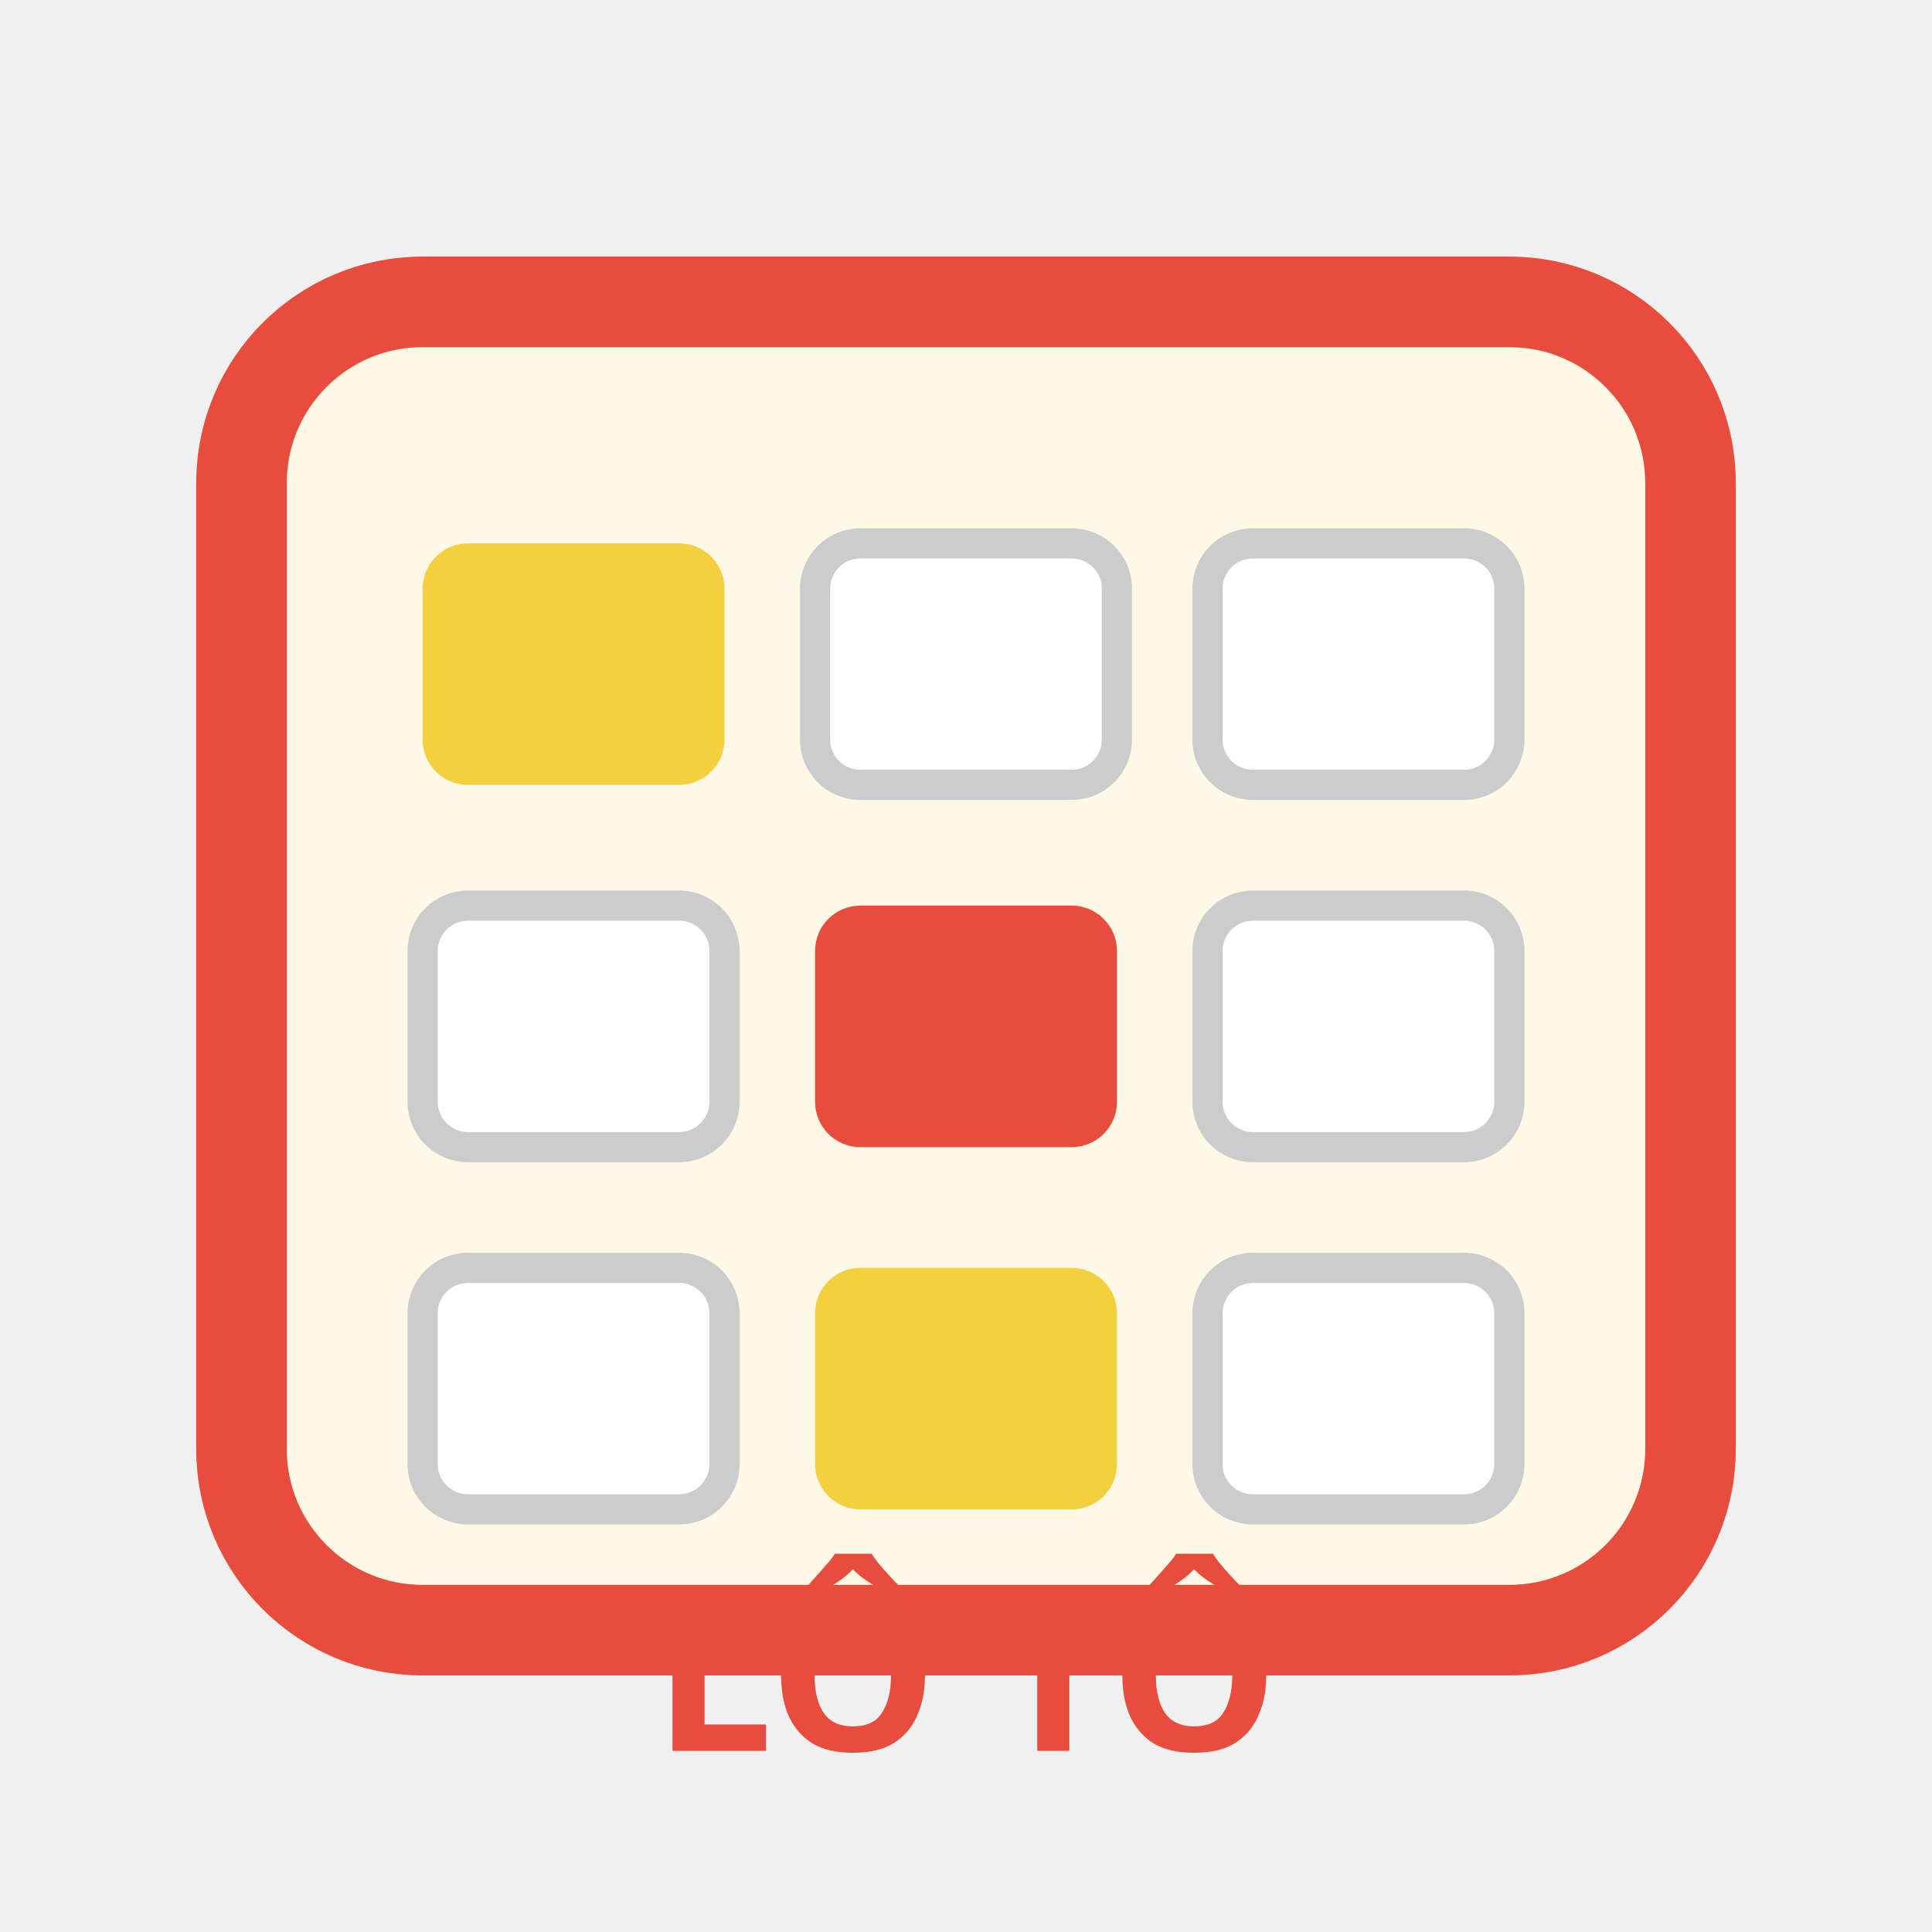
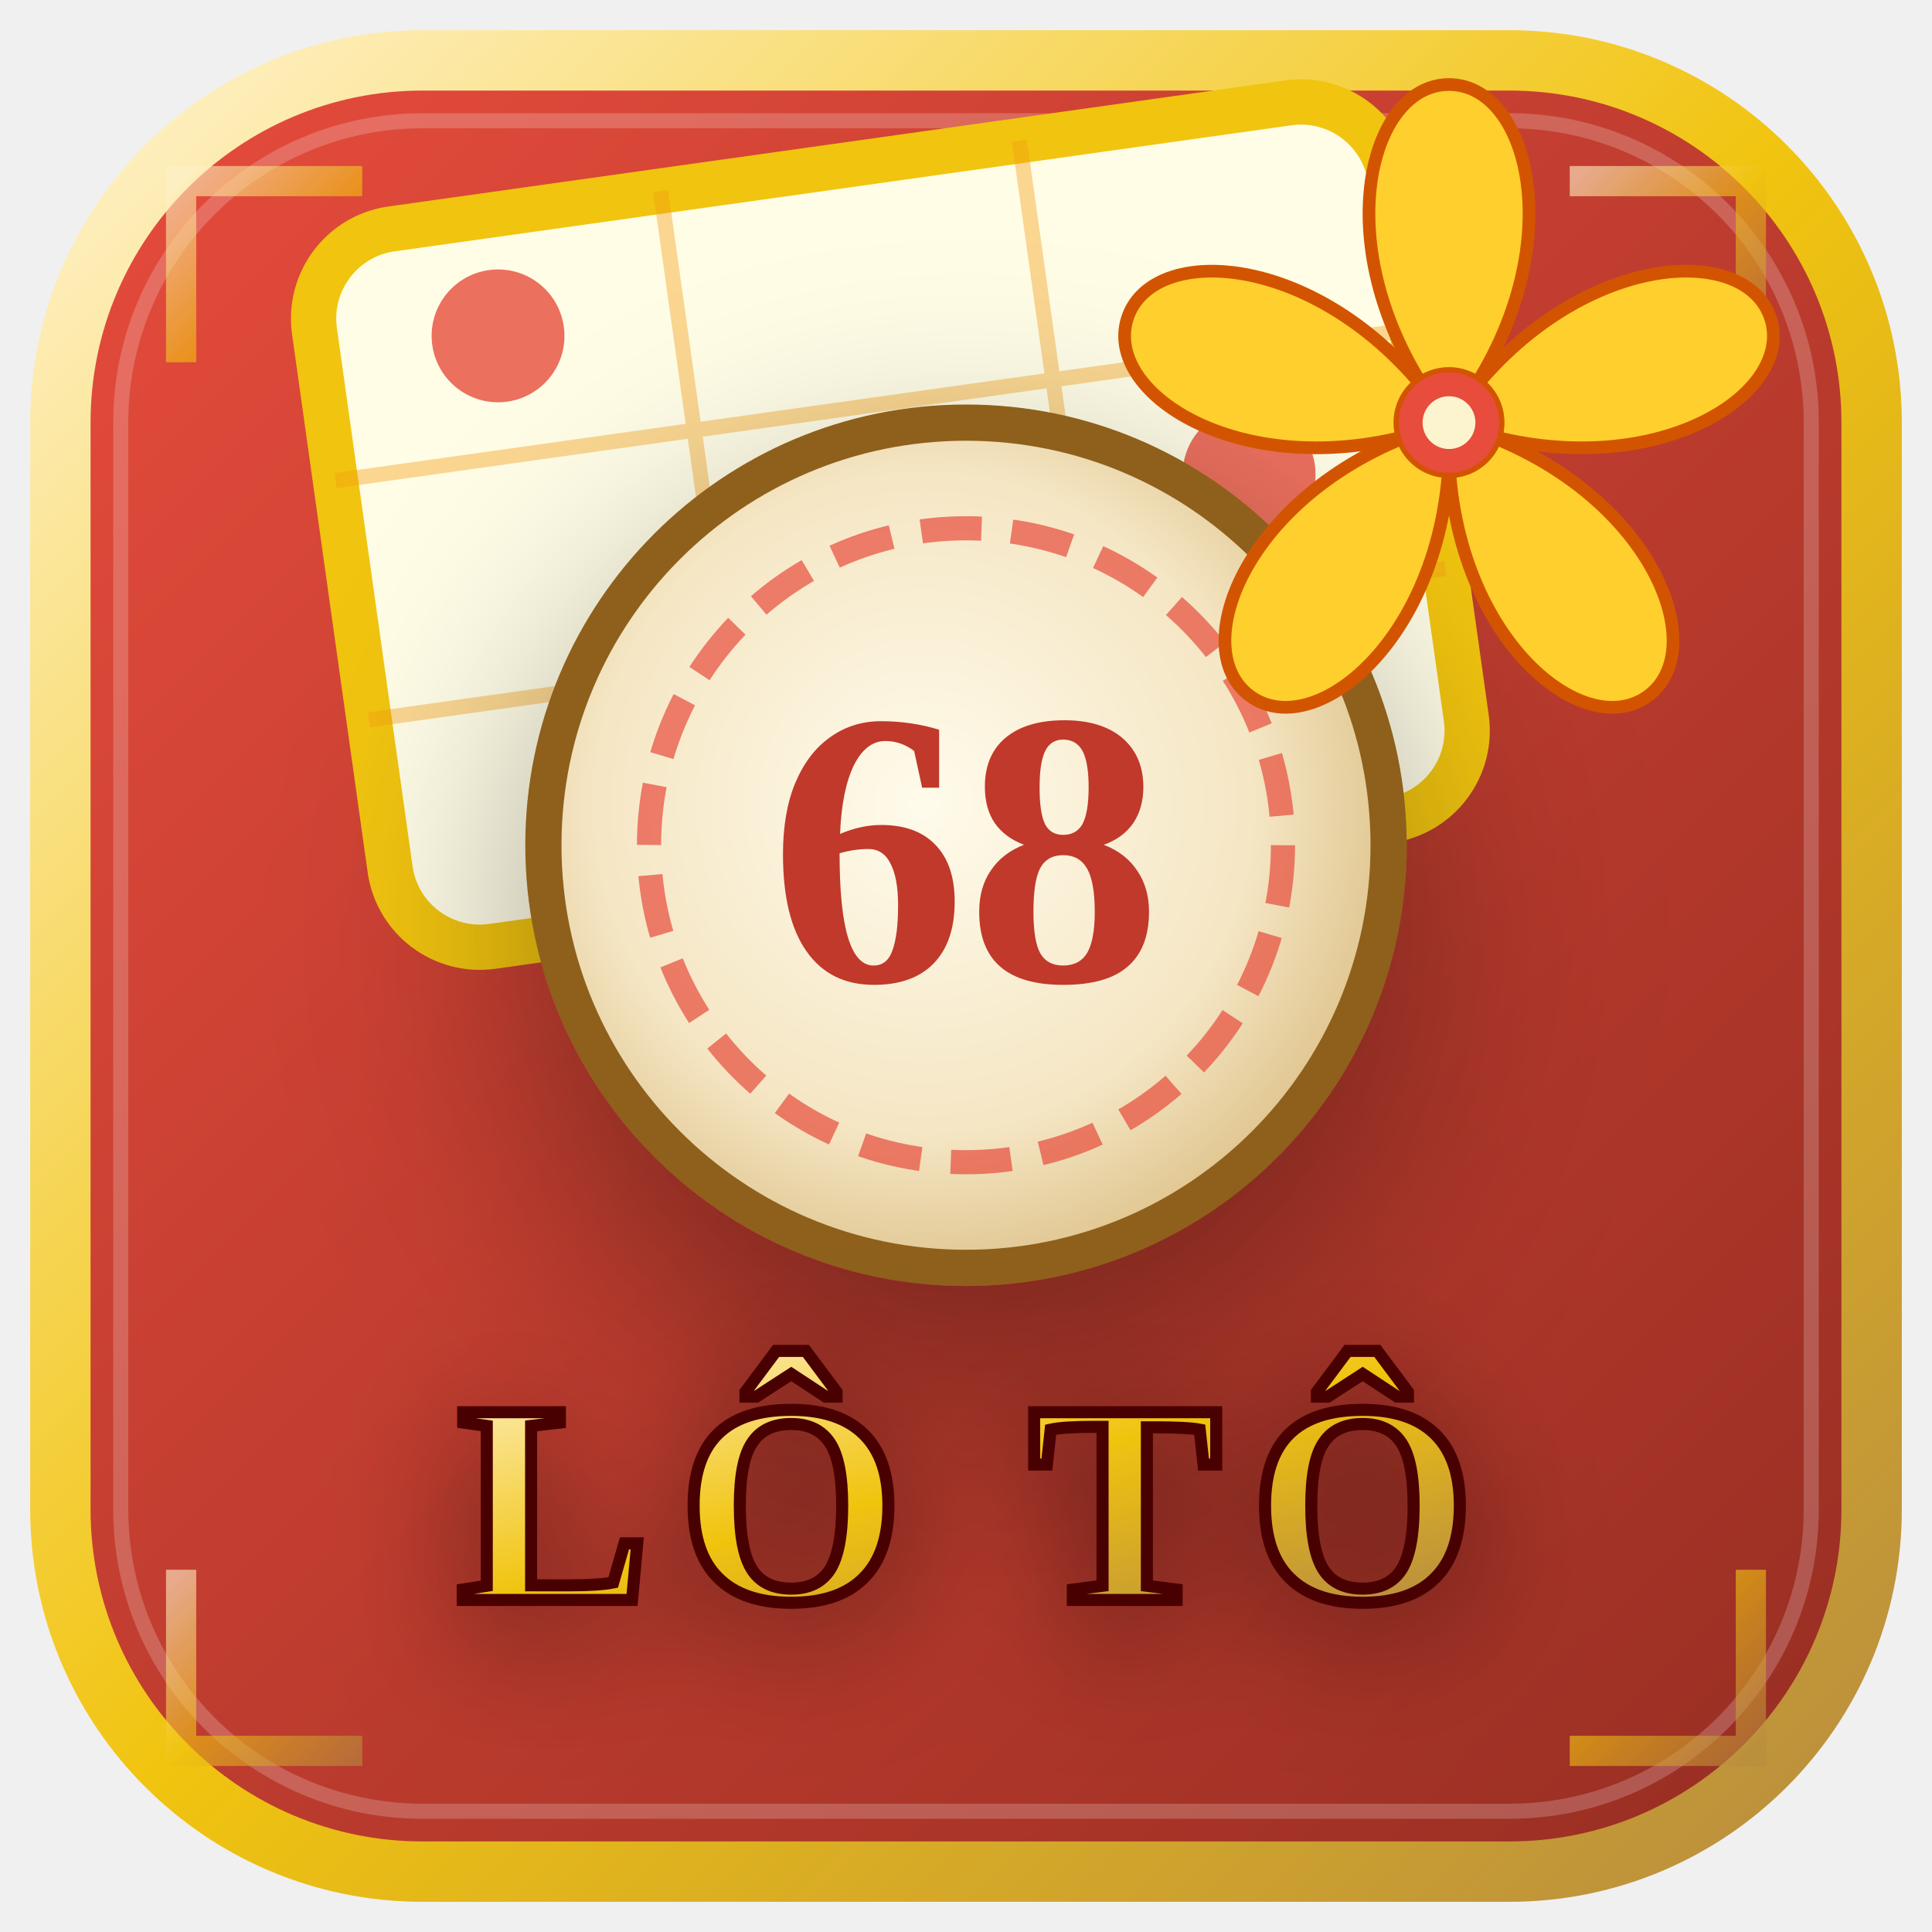
- <svg xmlns="http://www.w3.org/2000/svg" viewBox="0 0 64 64" fill="none">
-   <rect x="8" y="10" width="48" height="44" rx="6" fill="#FEF9E7" stroke="#E74C3C" stroke-width="3" />
-   <rect x="14" y="18" width="10" height="8" rx="1.5" fill="#F4D03F" />
-   <rect x="27" y="18" width="10" height="8" rx="1.5" fill="#fff" stroke="#ccc" />
-   <rect x="40" y="18" width="10" height="8" rx="1.5" fill="#fff" stroke="#ccc" />
-   <rect x="14" y="30" width="10" height="8" rx="1.5" fill="#fff" stroke="#ccc" />
-   <rect x="27" y="30" width="10" height="8" rx="1.5" fill="#E74C3C" />
-   <rect x="40" y="30" width="10" height="8" rx="1.5" fill="#fff" stroke="#ccc" />
-   <rect x="14" y="42" width="10" height="8" rx="1.5" fill="#fff" stroke="#ccc" />
-   <rect x="27" y="42" width="10" height="8" rx="1.5" fill="#F4D03F" />
-   <rect x="40" y="42" width="10" height="8" rx="1.5" fill="#fff" stroke="#ccc" />
-   <text x="32" y="58" text-anchor="middle" font-size="7" fill="#E74C3C" font-family="Segoe UI,sans-serif" font-weight="700">LÔ TÔ</text>
+ <svg xmlns="http://www.w3.org/2000/svg" viewBox="0 0 64 64" width="64" height="64">
+   <defs>
+     <linearGradient id="bg-red" x1="0%" y1="0%" x2="100%" y2="100%">
+       <stop offset="0%" stop-color="#e74c3c" />
+       <stop offset="100%" stop-color="#962d22" />
+     </linearGradient>
+     <linearGradient id="gold-grad" x1="0%" y1="0%" x2="100%" y2="100%">
+       <stop offset="0%" stop-color="#fff2cc" />
+       <stop offset="50%" stop-color="#f1c40f" />
+       <stop offset="100%" stop-color="#b88d40" />
+     </linearGradient>
+     <radialGradient id="wood-grad" cx="45%" cy="45%" r="65%">
+       <stop offset="0%" stop-color="#fffbeb" />
+       <stop offset="60%" stop-color="#f5e6c4" />
+       <stop offset="100%" stop-color="#d5b575" />
+     </radialGradient>
+   </defs>
+   <rect x="2" y="2" width="60" height="60" rx="12" fill="url(#bg-red)" stroke="url(#gold-grad)" stroke-width="2" />
+   <rect x="4" y="4" width="56" height="56" rx="10" fill="none" stroke="#ffffff" stroke-width="0.5" stroke-opacity="0.2" />
+   <g stroke="url(#gold-grad)" stroke-width="1" fill="none" opacity="0.6">
+     <path d="M 6 12 L 6 6 L 12 6" />
+     <path d="M 58 12 L 58 6 L 52 6" />
+     <path d="M 6 52 L 6 58 L 12 58" />
+     <path d="M 58 52 L 58 58 L 52 58" />
+   </g>
+   <g transform="translate(10, 8) rotate(-8)">
+     <rect width="36" height="24" rx="3" fill="#fffde6" stroke="#f1c40f" stroke-width="1.5" />
+     <g stroke="#f39c12" stroke-width="0.5" opacity="0.4">
+       <line x1="12" y1="0" x2="12" y2="24" />
+       <line x1="24" y1="0" x2="24" y2="24" />
+       <line x1="0" y1="8" x2="36" y2="8" />
+       <line x1="0" y1="16" x2="36" y2="16" />
+     </g>
+     <circle cx="6" cy="4" r="2.2" fill="#e74c3c" opacity="0.8" />
+     <circle cx="30" cy="12" r="2.2" fill="#e74c3c" opacity="0.8" />
+     <circle cx="18" cy="20" r="2.2" fill="#e74c3c" opacity="0.8" />
+   </g>
+   <g transform="translate(32, 28)">
+     <circle cx="0" cy="0" r="14" fill="url(#wood-grad)" stroke="#8e601c" stroke-width="1.2" filter="drop-shadow(0px 3px 4px rgba(0,0,0,0.35))" />
+     <circle cx="0" cy="0" r="10.5" fill="none" stroke="#e74c3c" stroke-width="0.8" stroke-dasharray="2 1" opacity="0.7" />
+     <text x="0" y="4.5" text-anchor="middle" font-family="'Times New Roman', Georgia, serif" font-size="13" font-weight="900" fill="#c0392b">68</text>
+   </g>
+   <g transform="translate(48, 14) scale(0.35)">
+     <g fill="#ffcf2d" stroke="#d35400" stroke-width="1.2">
+       <path d="M 0 0 C -12 -15, -8 -32, 0 -32 C 8 -32, 12 -15, 0 0" />
+       <path d="M 0 0 C -12 -15, -8 -32, 0 -32 C 8 -32, 12 -15, 0 0" transform="rotate(72)" />
+       <path d="M 0 0 C -12 -15, -8 -32, 0 -32 C 8 -32, 12 -15, 0 0" transform="rotate(144)" />
+       <path d="M 0 0 C -12 -15, -8 -32, 0 -32 C 8 -32, 12 -15, 0 0" transform="rotate(216)" />
+       <path d="M 0 0 C -12 -15, -8 -32, 0 -32 C 8 -32, 12 -15, 0 0" transform="rotate(288)" />
+     </g>
+     <circle cx="0" cy="0" r="5" fill="#e74c3c" stroke="#d35400" stroke-width="0.5" />
+     <circle cx="0" cy="0" r="2.5" fill="#fcf3cf" />
+   </g>
+   <g filter="drop-shadow(0px 1px 2px rgba(0,0,0,0.5))">
+     <text x="32" y="53" text-anchor="middle" font-family="'Times New Roman', Georgia, serif" font-size="9.5" font-weight="900" fill="url(#gold-grad)" stroke="#4a0102" stroke-width="0.4" letter-spacing="1">LÔ TÔ</text>
+   </g>
</svg>
